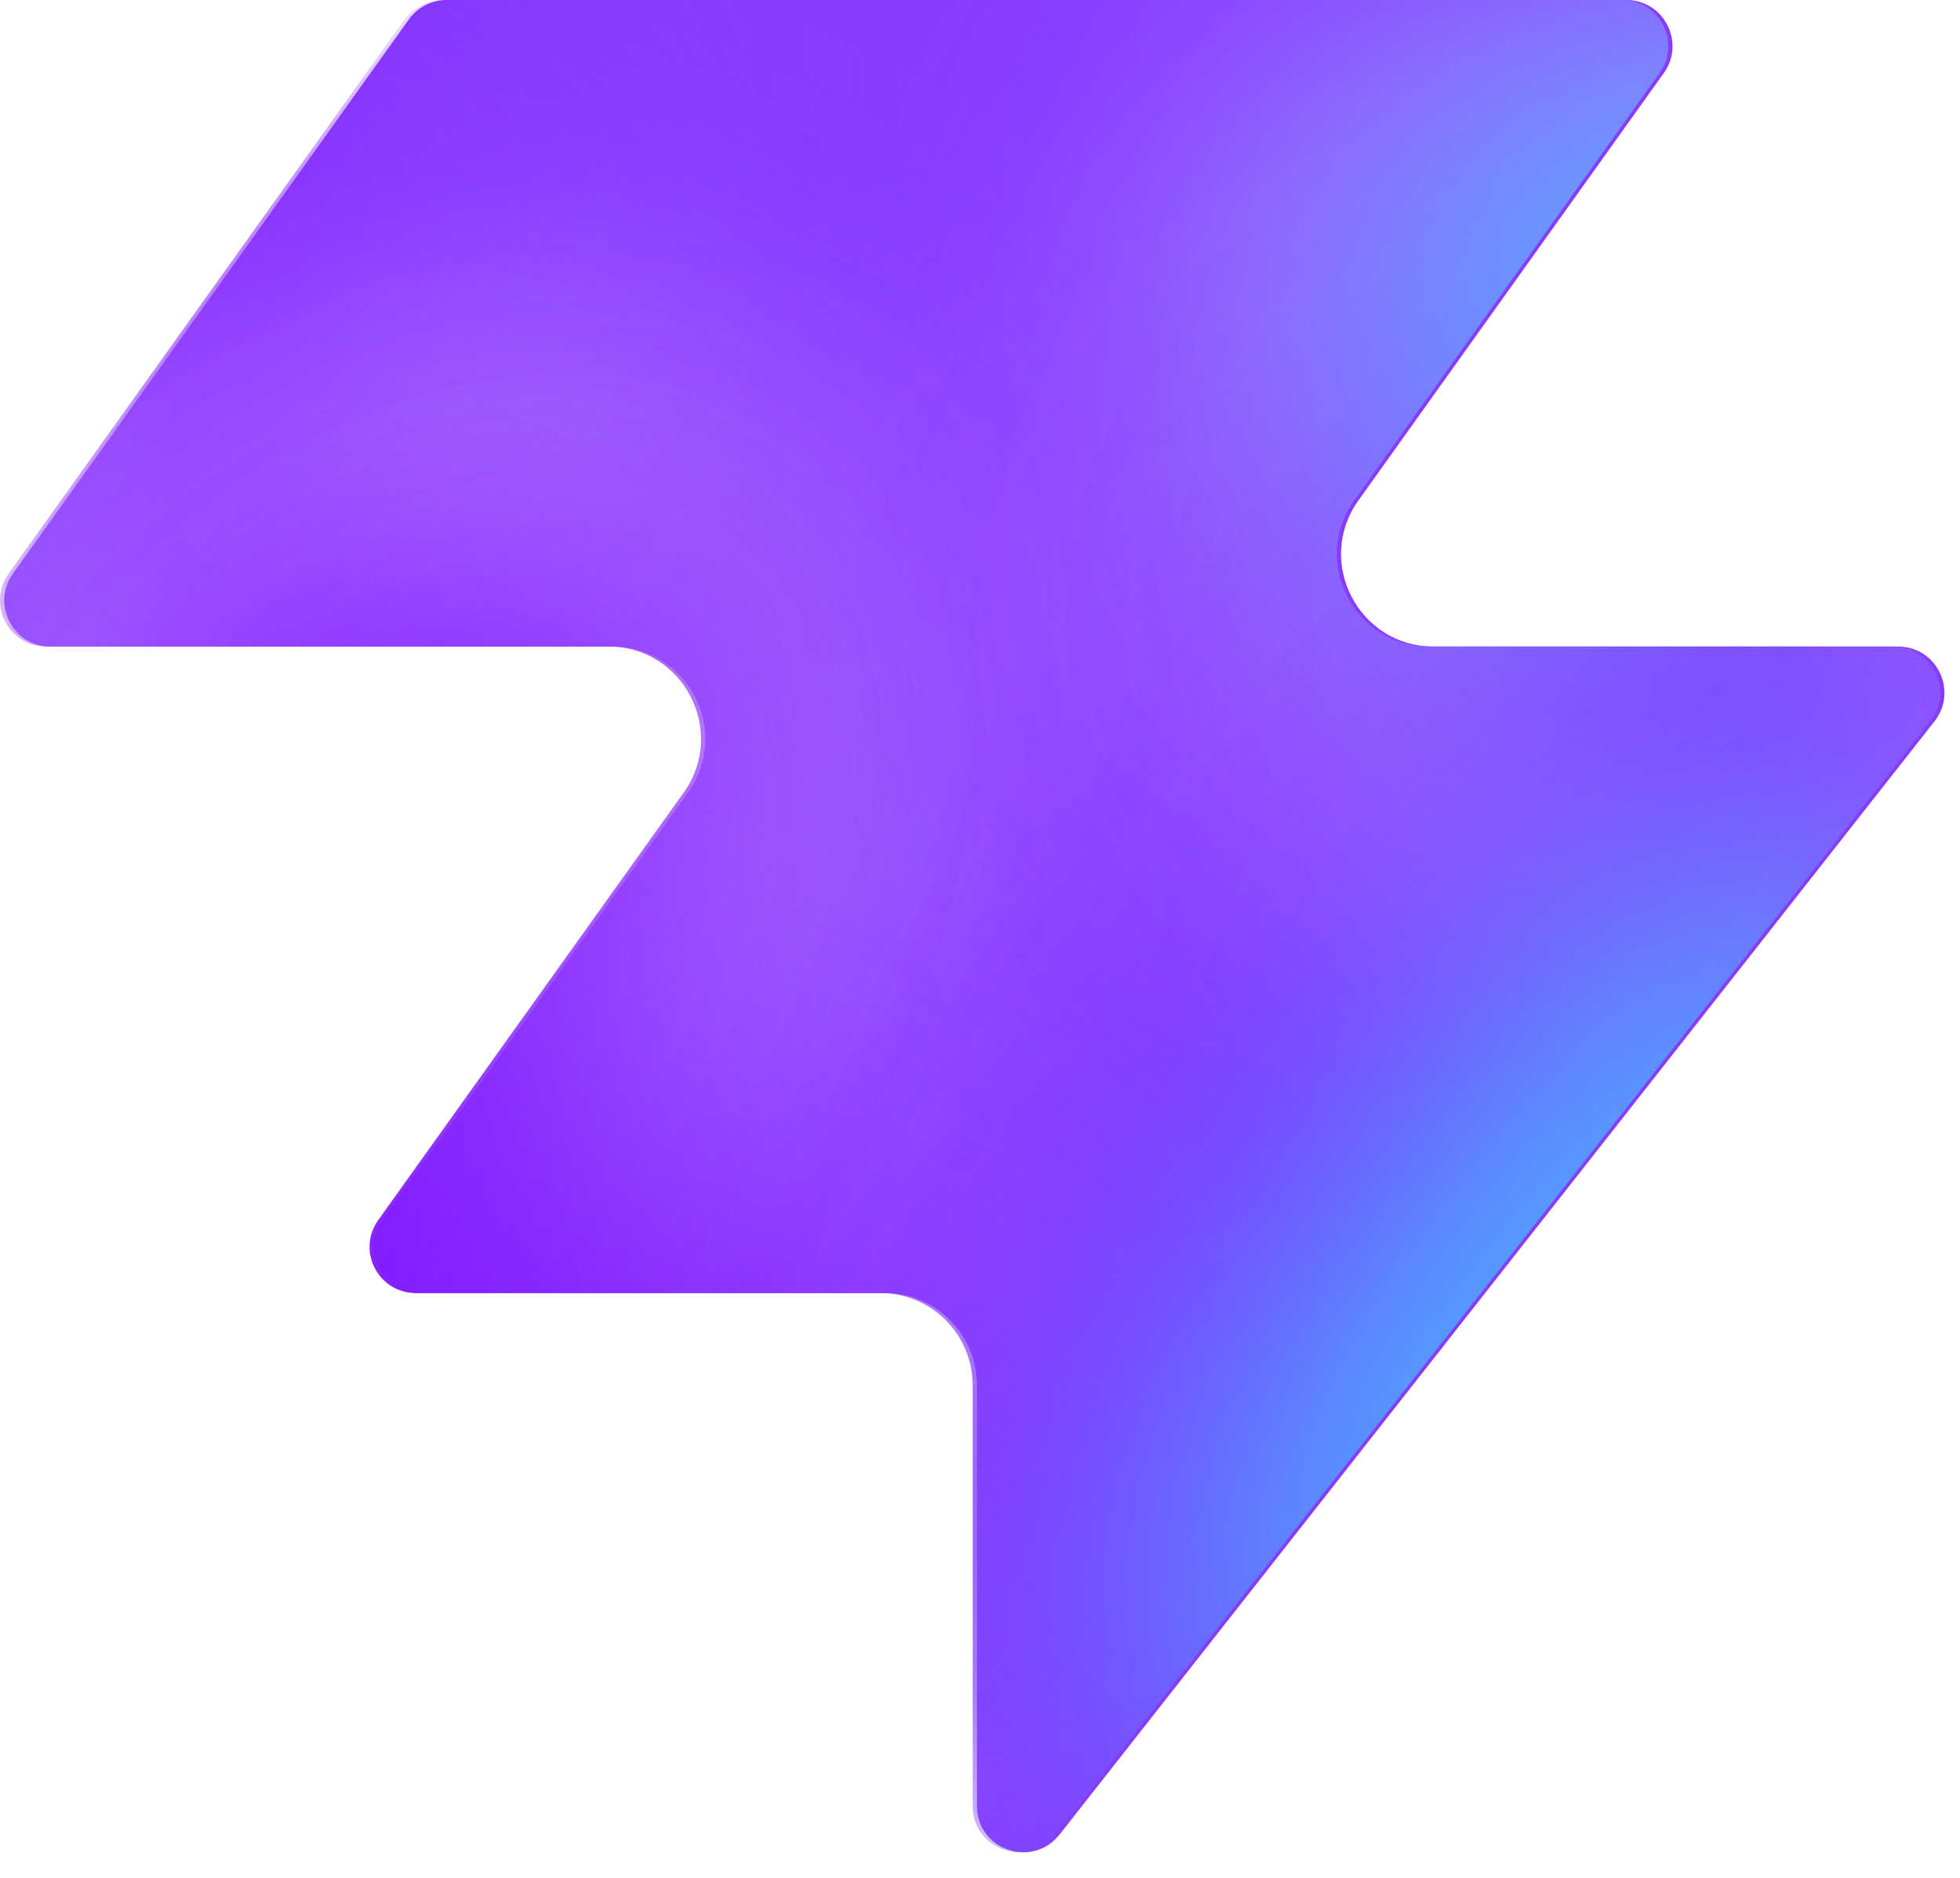
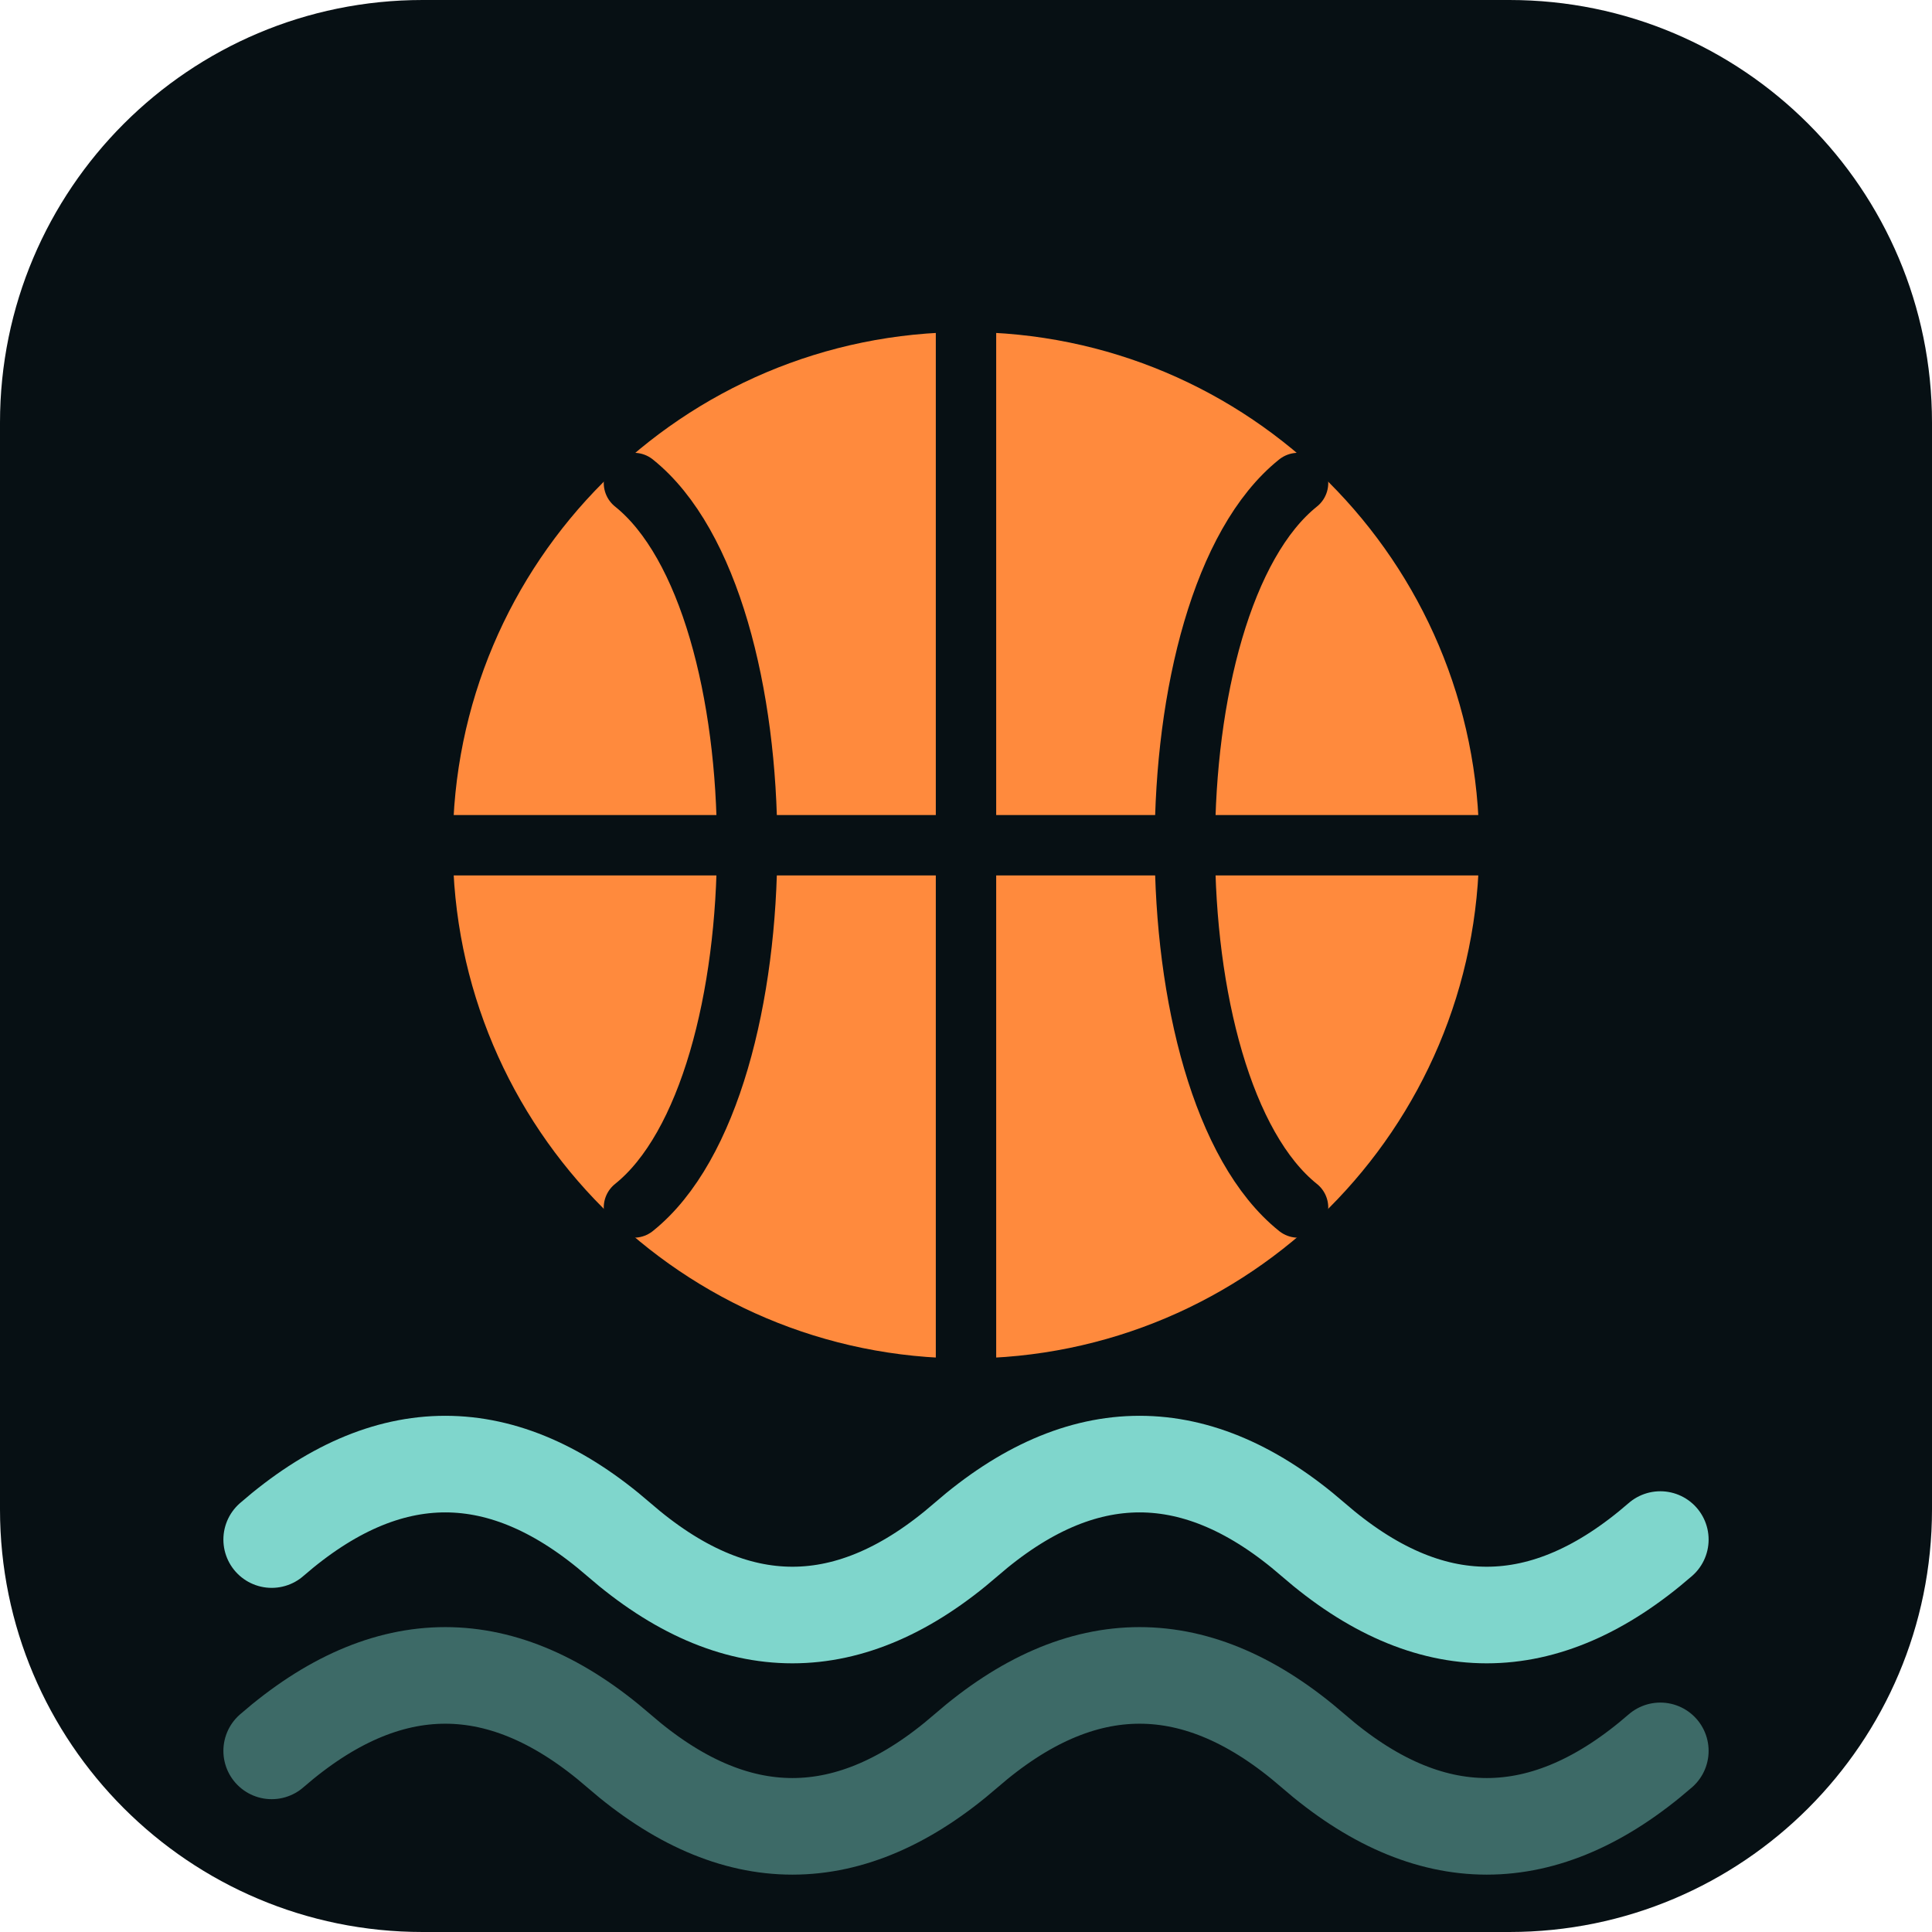
- <svg xmlns="http://www.w3.org/2000/svg" width="48" height="46" fill="none" viewBox="0 0 48 46">
-   <path fill="#863bff" d="M25.946 44.938c-.664.845-2.021.375-2.021-.698V33.937a2.26 2.26 0 0 0-2.262-2.262H10.287c-.92 0-1.456-1.04-.92-1.788l7.48-10.471c1.07-1.497 0-3.578-1.842-3.578H1.237c-.92 0-1.456-1.04-.92-1.788L10.013.474c.214-.297.556-.474.92-.474h28.894c.92 0 1.456 1.04.92 1.788l-7.48 10.471c-1.07 1.498 0 3.579 1.842 3.579h11.377c.943 0 1.473 1.088.89 1.83L25.947 44.94z" style="fill:#863bff;fill:color(display-p3 .525 .23 1);fill-opacity:1" />
-   <mask id="a" width="48" height="46" x="0" y="0" maskUnits="userSpaceOnUse" style="mask-type:alpha">
-     <path fill="#000" d="M25.842 44.938c-.664.844-2.021.375-2.021-.698V33.937a2.26 2.26 0 0 0-2.262-2.262H10.183c-.92 0-1.456-1.04-.92-1.788l7.48-10.471c1.07-1.498 0-3.579-1.842-3.579H1.133c-.92 0-1.456-1.04-.92-1.787L9.91.473c.214-.297.556-.474.92-.474h28.894c.92 0 1.456 1.04.92 1.788l-7.48 10.471c-1.07 1.498 0 3.578 1.842 3.578h11.377c.943 0 1.473 1.088.89 1.832L25.843 44.94z" style="fill:#000;fill-opacity:1" />
-   </mask>
-   <g mask="url(#a)">
-     <g filter="url(#b)">
-       <ellipse cx="5.508" cy="14.704" fill="#ede6ff" rx="5.508" ry="14.704" style="fill:#ede6ff;fill:color(display-p3 .927 .903 1);fill-opacity:1" transform="matrix(.00324 1 1 -.00324 -4.47 31.516)" />
-     </g>
-     <g filter="url(#c)">
-       <ellipse cx="10.399" cy="29.851" fill="#ede6ff" rx="10.399" ry="29.851" style="fill:#ede6ff;fill:color(display-p3 .927 .903 1);fill-opacity:1" transform="matrix(.00324 1 1 -.00324 -39.328 7.883)" />
-     </g>
-     <g filter="url(#d)">
-       <ellipse cx="5.508" cy="30.487" fill="#7e14ff" rx="5.508" ry="30.487" style="fill:#7e14ff;fill:color(display-p3 .492 .077 1);fill-opacity:1" transform="rotate(89.814 -25.913 -14.639)scale(1 -1)" />
-     </g>
-     <g filter="url(#e)">
-       <ellipse cx="5.508" cy="30.599" fill="#7e14ff" rx="5.508" ry="30.599" style="fill:#7e14ff;fill:color(display-p3 .492 .077 1);fill-opacity:1" transform="rotate(89.814 -32.644 -3.334)scale(1 -1)" />
-     </g>
-     <g filter="url(#f)">
-       <ellipse cx="5.508" cy="30.599" fill="#7e14ff" rx="5.508" ry="30.599" style="fill:#7e14ff;fill:color(display-p3 .492 .077 1);fill-opacity:1" transform="matrix(.00324 1 1 -.00324 -34.34 30.47)" />
-     </g>
-     <g filter="url(#g)">
-       <ellipse cx="14.072" cy="22.078" fill="#ede6ff" rx="14.072" ry="22.078" style="fill:#ede6ff;fill:color(display-p3 .927 .903 1);fill-opacity:1" transform="rotate(93.35 24.506 48.493)scale(-1 1)" />
-     </g>
-     <g filter="url(#h)">
-       <ellipse cx="3.47" cy="21.501" fill="#7e14ff" rx="3.47" ry="21.501" style="fill:#7e14ff;fill:color(display-p3 .492 .077 1);fill-opacity:1" transform="rotate(89.009 28.708 47.59)scale(-1 1)" />
-     </g>
-     <g filter="url(#i)">
-       <ellipse cx="3.47" cy="21.501" fill="#7e14ff" rx="3.47" ry="21.501" style="fill:#7e14ff;fill:color(display-p3 .492 .077 1);fill-opacity:1" transform="rotate(89.009 28.708 47.59)scale(-1 1)" />
-     </g>
-     <g filter="url(#j)">
-       <ellipse cx=".387" cy="8.972" fill="#7e14ff" rx="4.407" ry="29.108" style="fill:#7e14ff;fill:color(display-p3 .492 .077 1);fill-opacity:1" transform="rotate(39.51 .387 8.972)" />
-     </g>
-     <g filter="url(#k)">
-       <ellipse cx="47.523" cy="-6.092" fill="#7e14ff" rx="4.407" ry="29.108" style="fill:#7e14ff;fill:color(display-p3 .492 .077 1);fill-opacity:1" transform="rotate(37.892 47.523 -6.092)" />
-     </g>
-     <g filter="url(#l)">
-       <ellipse cx="41.412" cy="6.333" fill="#47bfff" rx="5.971" ry="9.665" style="fill:#47bfff;fill:color(display-p3 .28 .748 1);fill-opacity:1" transform="rotate(37.892 41.412 6.333)" />
-     </g>
-     <g filter="url(#m)">
-       <ellipse cx="-1.879" cy="38.332" fill="#7e14ff" rx="4.407" ry="29.108" style="fill:#7e14ff;fill:color(display-p3 .492 .077 1);fill-opacity:1" transform="rotate(37.892 -1.88 38.332)" />
-     </g>
-     <g filter="url(#n)">
-       <ellipse cx="-1.879" cy="38.332" fill="#7e14ff" rx="4.407" ry="29.108" style="fill:#7e14ff;fill:color(display-p3 .492 .077 1);fill-opacity:1" transform="rotate(37.892 -1.88 38.332)" />
-     </g>
-     <g filter="url(#o)">
-       <ellipse cx="35.651" cy="29.907" fill="#7e14ff" rx="4.407" ry="29.108" style="fill:#7e14ff;fill:color(display-p3 .492 .077 1);fill-opacity:1" transform="rotate(37.892 35.651 29.907)" />
-     </g>
-     <g filter="url(#p)">
-       <ellipse cx="38.418" cy="32.4" fill="#47bfff" rx="5.971" ry="15.297" style="fill:#47bfff;fill:color(display-p3 .28 .748 1);fill-opacity:1" transform="rotate(37.892 38.418 32.4)" />
-     </g>
+ <svg xmlns="http://www.w3.org/2000/svg" viewBox="0 0 64 64">
+   <rect width="64" height="64" rx="14" fill="#071014" />
+   <circle cx="32" cy="28" r="17" fill="#ff8a3d" />
+   <g fill="none" stroke="#071014" stroke-width="2" stroke-linecap="round">
+     <path d="M32 11v34M15 28h34" />
+     <path d="M21 16c5 4 5 20 0 24M43 16c-5 4-5 20 0 24" />
  </g>
-   <defs>
-     <filter id="b" width="60.045" height="41.654" x="-19.77" y="16.149" color-interpolation-filters="sRGB" filterUnits="userSpaceOnUse">
-       <feFlood flood-opacity="0" result="BackgroundImageFix" />
-       <feBlend in="SourceGraphic" in2="BackgroundImageFix" result="shape" />
-       <feGaussianBlur result="effect1_foregroundBlur_2002_17158" stdDeviation="7.659" />
-     </filter>
-     <filter id="c" width="90.34" height="51.437" x="-54.613" y="-7.533" color-interpolation-filters="sRGB" filterUnits="userSpaceOnUse">
-       <feFlood flood-opacity="0" result="BackgroundImageFix" />
-       <feBlend in="SourceGraphic" in2="BackgroundImageFix" result="shape" />
-       <feGaussianBlur result="effect1_foregroundBlur_2002_17158" stdDeviation="7.659" />
-     </filter>
-     <filter id="d" width="79.355" height="29.4" x="-49.64" y="2.03" color-interpolation-filters="sRGB" filterUnits="userSpaceOnUse">
-       <feFlood flood-opacity="0" result="BackgroundImageFix" />
-       <feBlend in="SourceGraphic" in2="BackgroundImageFix" result="shape" />
-       <feGaussianBlur result="effect1_foregroundBlur_2002_17158" stdDeviation="4.596" />
-     </filter>
-     <filter id="e" width="79.579" height="29.4" x="-45.045" y="20.029" color-interpolation-filters="sRGB" filterUnits="userSpaceOnUse">
-       <feFlood flood-opacity="0" result="BackgroundImageFix" />
-       <feBlend in="SourceGraphic" in2="BackgroundImageFix" result="shape" />
-       <feGaussianBlur result="effect1_foregroundBlur_2002_17158" stdDeviation="4.596" />
-     </filter>
-     <filter id="f" width="79.579" height="29.4" x="-43.513" y="21.178" color-interpolation-filters="sRGB" filterUnits="userSpaceOnUse">
-       <feFlood flood-opacity="0" result="BackgroundImageFix" />
-       <feBlend in="SourceGraphic" in2="BackgroundImageFix" result="shape" />
-       <feGaussianBlur result="effect1_foregroundBlur_2002_17158" stdDeviation="4.596" />
-     </filter>
-     <filter id="g" width="74.749" height="58.852" x="15.756" y="-17.901" color-interpolation-filters="sRGB" filterUnits="userSpaceOnUse">
-       <feFlood flood-opacity="0" result="BackgroundImageFix" />
-       <feBlend in="SourceGraphic" in2="BackgroundImageFix" result="shape" />
-       <feGaussianBlur result="effect1_foregroundBlur_2002_17158" stdDeviation="7.659" />
-     </filter>
-     <filter id="h" width="61.377" height="25.362" x="23.548" y="2.284" color-interpolation-filters="sRGB" filterUnits="userSpaceOnUse">
-       <feFlood flood-opacity="0" result="BackgroundImageFix" />
-       <feBlend in="SourceGraphic" in2="BackgroundImageFix" result="shape" />
-       <feGaussianBlur result="effect1_foregroundBlur_2002_17158" stdDeviation="4.596" />
-     </filter>
-     <filter id="i" width="61.377" height="25.362" x="23.548" y="2.284" color-interpolation-filters="sRGB" filterUnits="userSpaceOnUse">
-       <feFlood flood-opacity="0" result="BackgroundImageFix" />
-       <feBlend in="SourceGraphic" in2="BackgroundImageFix" result="shape" />
-       <feGaussianBlur result="effect1_foregroundBlur_2002_17158" stdDeviation="4.596" />
-     </filter>
-     <filter id="j" width="56.045" height="63.649" x="-27.636" y="-22.853" color-interpolation-filters="sRGB" filterUnits="userSpaceOnUse">
-       <feFlood flood-opacity="0" result="BackgroundImageFix" />
-       <feBlend in="SourceGraphic" in2="BackgroundImageFix" result="shape" />
-       <feGaussianBlur result="effect1_foregroundBlur_2002_17158" stdDeviation="4.596" />
-     </filter>
-     <filter id="k" width="54.814" height="64.646" x="20.116" y="-38.415" color-interpolation-filters="sRGB" filterUnits="userSpaceOnUse">
-       <feFlood flood-opacity="0" result="BackgroundImageFix" />
-       <feBlend in="SourceGraphic" in2="BackgroundImageFix" result="shape" />
-       <feGaussianBlur result="effect1_foregroundBlur_2002_17158" stdDeviation="4.596" />
-     </filter>
-     <filter id="l" width="33.541" height="35.313" x="24.641" y="-11.323" color-interpolation-filters="sRGB" filterUnits="userSpaceOnUse">
-       <feFlood flood-opacity="0" result="BackgroundImageFix" />
-       <feBlend in="SourceGraphic" in2="BackgroundImageFix" result="shape" />
-       <feGaussianBlur result="effect1_foregroundBlur_2002_17158" stdDeviation="4.596" />
-     </filter>
-     <filter id="m" width="54.814" height="64.646" x="-29.286" y="6.009" color-interpolation-filters="sRGB" filterUnits="userSpaceOnUse">
-       <feFlood flood-opacity="0" result="BackgroundImageFix" />
-       <feBlend in="SourceGraphic" in2="BackgroundImageFix" result="shape" />
-       <feGaussianBlur result="effect1_foregroundBlur_2002_17158" stdDeviation="4.596" />
-     </filter>
-     <filter id="n" width="54.814" height="64.646" x="-29.286" y="6.009" color-interpolation-filters="sRGB" filterUnits="userSpaceOnUse">
-       <feFlood flood-opacity="0" result="BackgroundImageFix" />
-       <feBlend in="SourceGraphic" in2="BackgroundImageFix" result="shape" />
-       <feGaussianBlur result="effect1_foregroundBlur_2002_17158" stdDeviation="4.596" />
-     </filter>
-     <filter id="o" width="54.814" height="64.646" x="8.244" y="-2.416" color-interpolation-filters="sRGB" filterUnits="userSpaceOnUse">
-       <feFlood flood-opacity="0" result="BackgroundImageFix" />
-       <feBlend in="SourceGraphic" in2="BackgroundImageFix" result="shape" />
-       <feGaussianBlur result="effect1_foregroundBlur_2002_17158" stdDeviation="4.596" />
-     </filter>
-     <filter id="p" width="39.409" height="43.623" x="18.713" y="10.588" color-interpolation-filters="sRGB" filterUnits="userSpaceOnUse">
-       <feFlood flood-opacity="0" result="BackgroundImageFix" />
-       <feBlend in="SourceGraphic" in2="BackgroundImageFix" result="shape" />
-       <feGaussianBlur result="effect1_foregroundBlur_2002_17158" stdDeviation="4.596" />
-     </filter>
-   </defs>
+   <path d="M9 51q5.75-5 11.5 0t11.5 0t11.5 0t11.5 0" fill="none" stroke="#7fd6cc" stroke-width="3.2" stroke-linecap="round" />
+   <path d="M9 58q5.75-5 11.5 0t11.5 0t11.5 0t11.5 0" fill="none" stroke="#7fd6cc" stroke-width="3.2" stroke-linecap="round" opacity="0.45" />
</svg>
